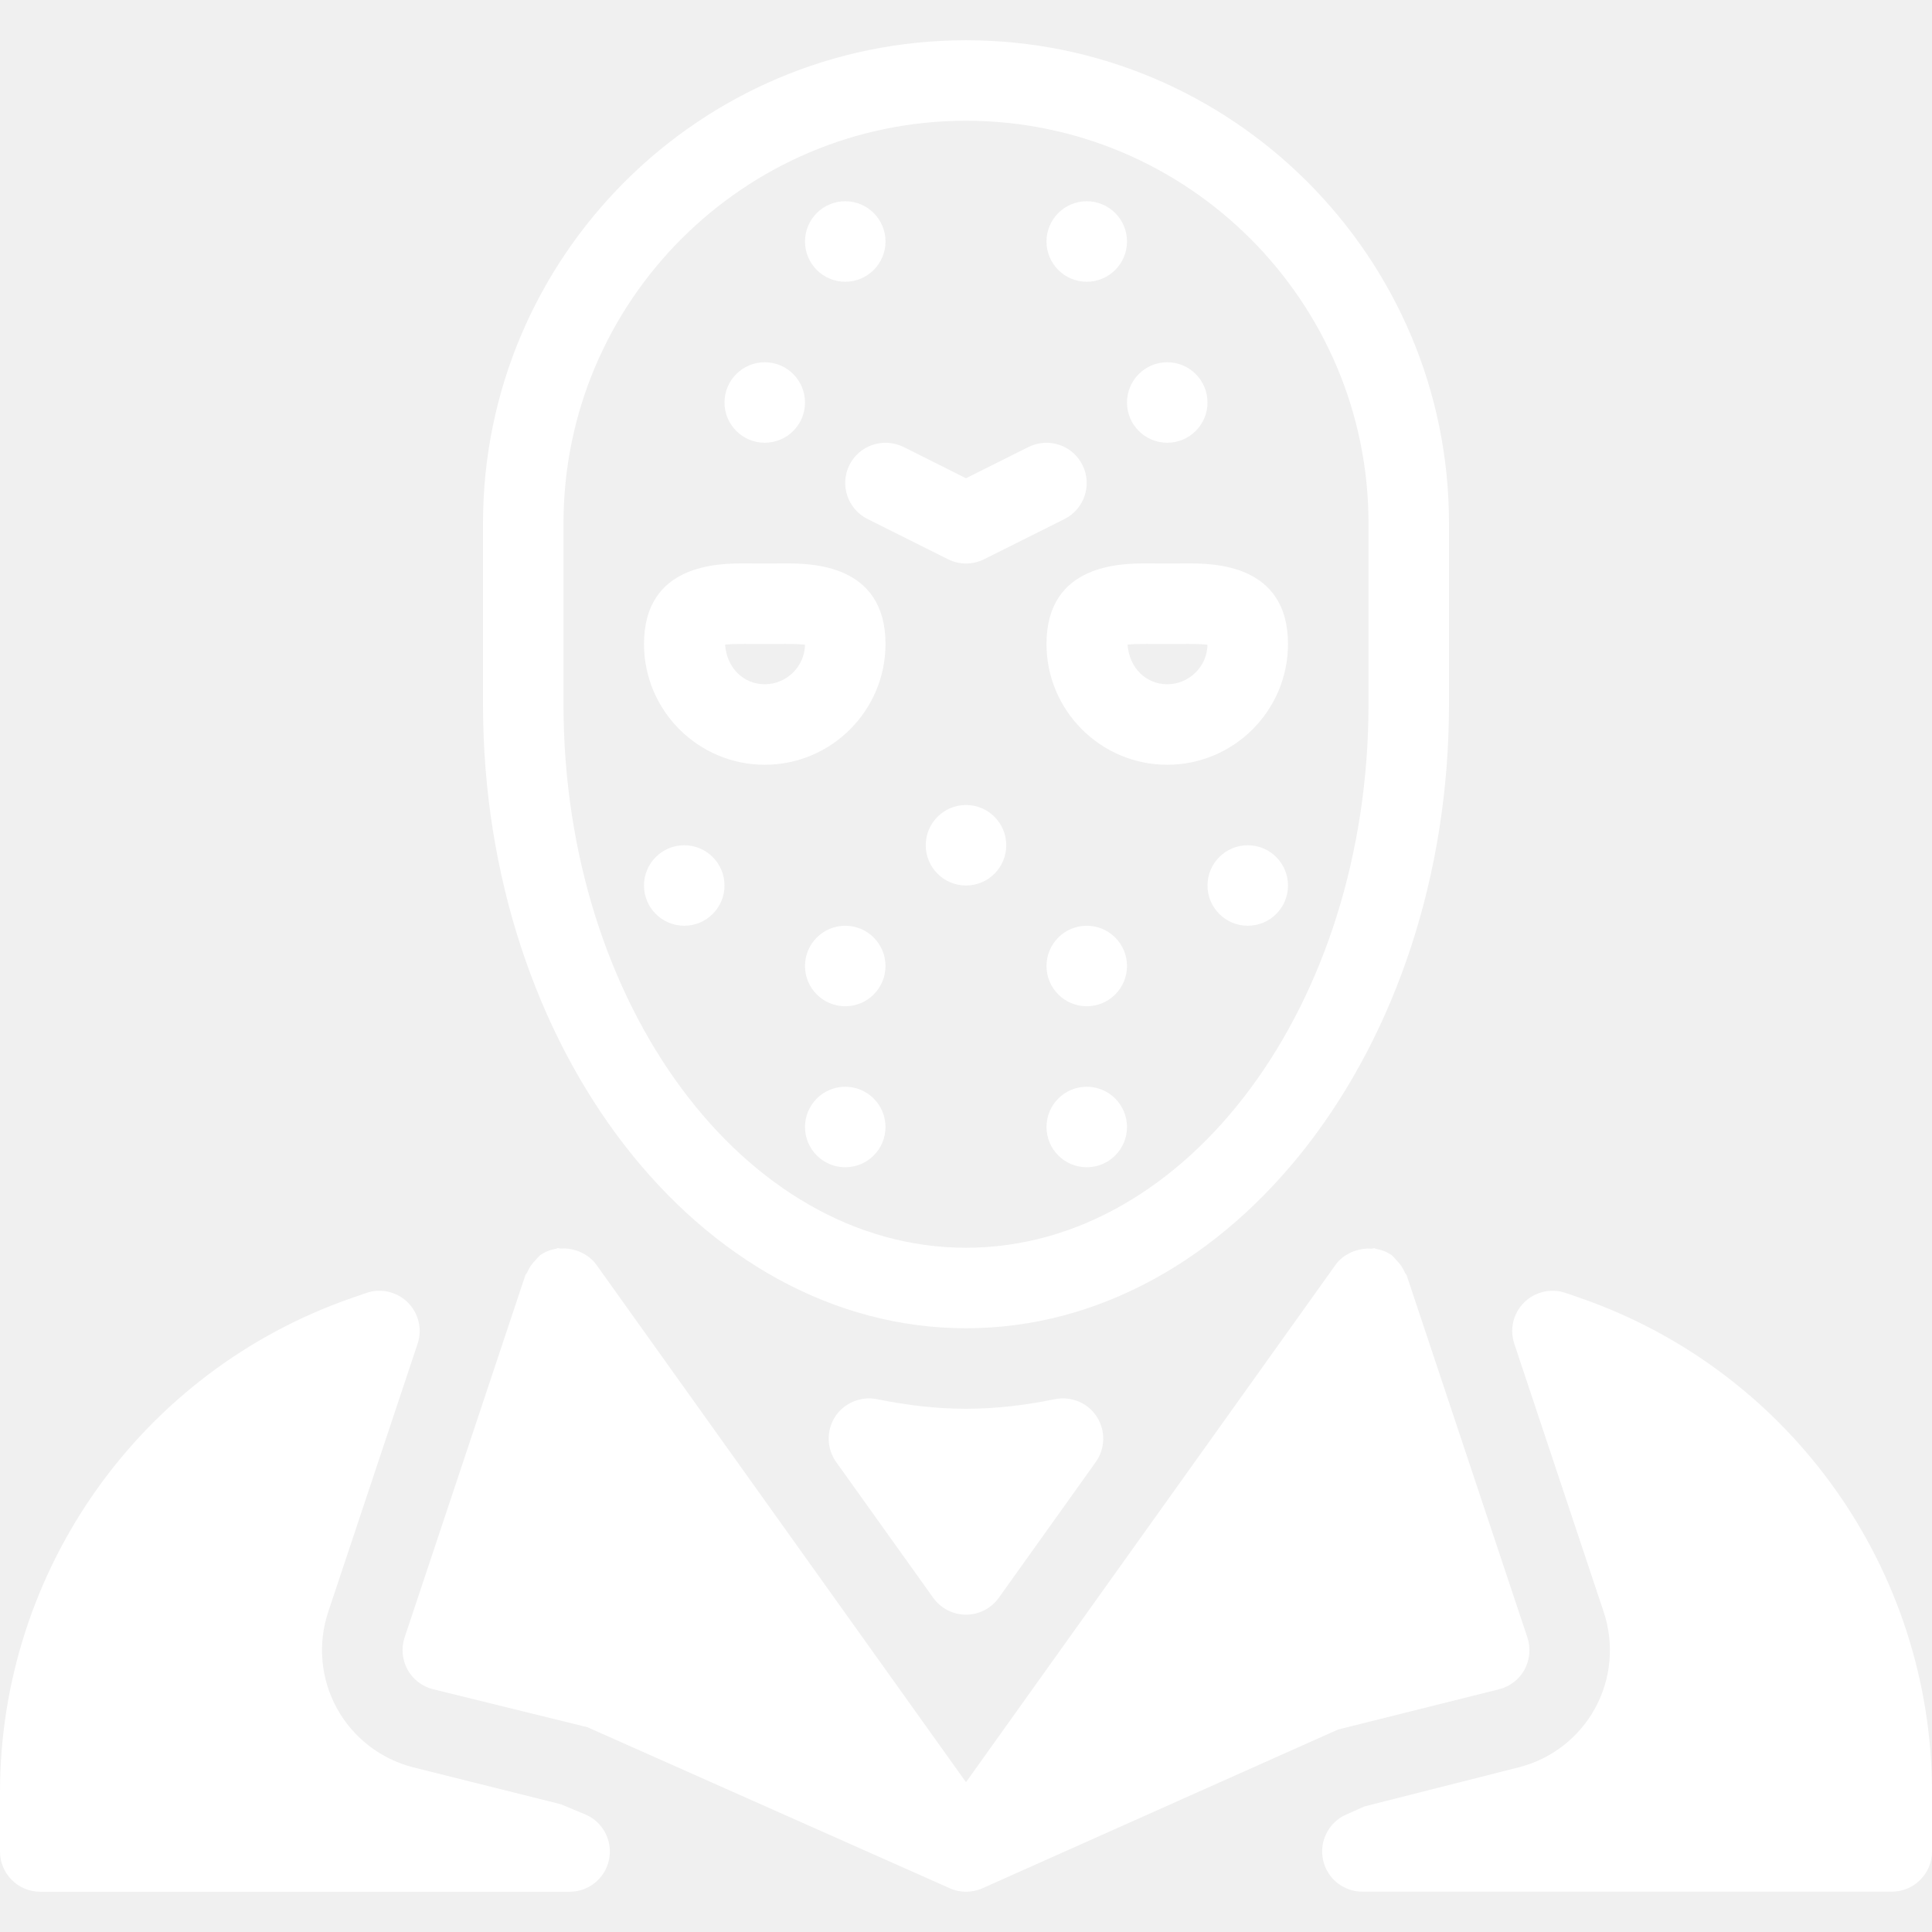
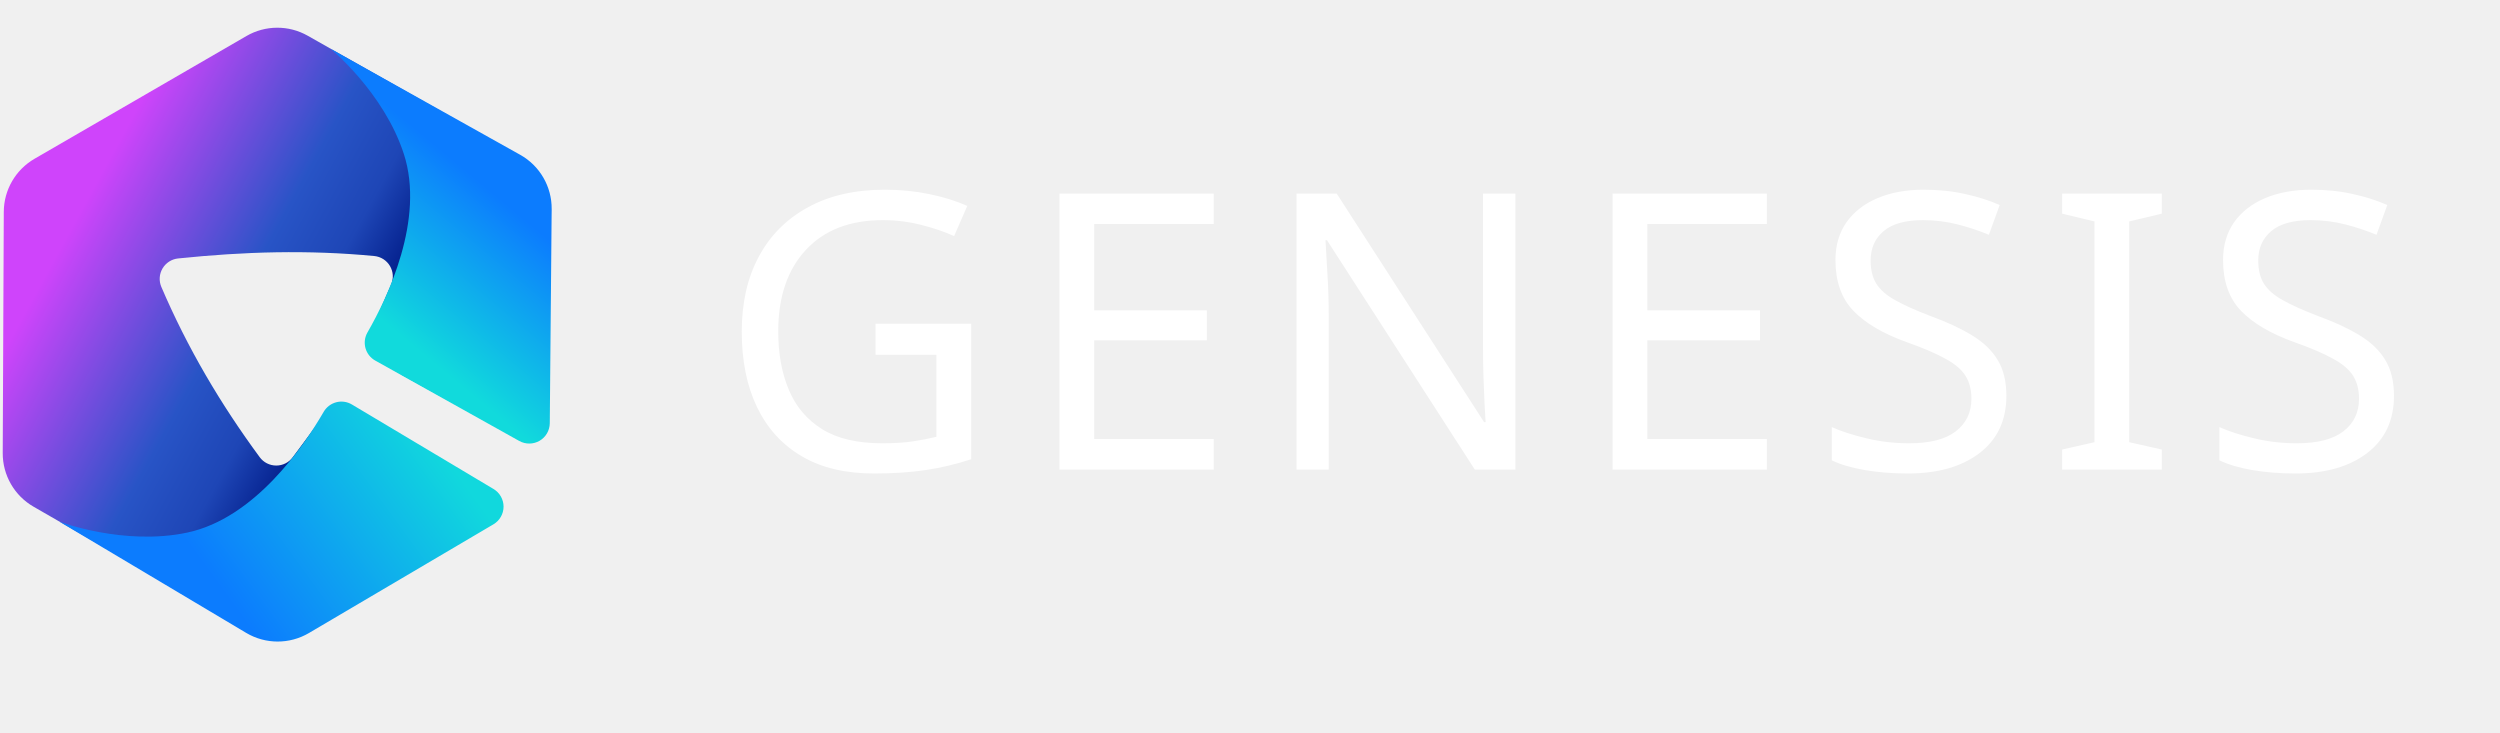
- <svg xmlns="http://www.w3.org/2000/svg" version="1.1" id="Capa_1" x="0px" y="0px" viewBox="0 0 512 512" style="enable-background:new 0 0 512 512;" xml:space="preserve" fill="#fff">
-   <g>
+ <svg xmlns="http://www.w3.org/2000/svg" width="181" height="53" viewBox="0 0 181 53">
+   <defs>
+     <linearGradient id="9yn3agkvka" x1="15.077%" x2="63.346%" y1="28.364%" y2="57.831%">
+       <stop offset="0%" stop-color="#CF44FB" />
+       <stop offset="57%" stop-color="#2854C6" />
+       <stop offset="79%" stop-color="#1E46B6" />
+       <stop offset="100%" stop-color="#001A86" />
+     </linearGradient>
+     <linearGradient id="2nwve05qcb" x1="41.074%" x2="62.374%" y1="77.006%" y2="31.374%">
+       <stop offset="0%" stop-color="#11DADC" />
+       <stop offset="100%" stop-color="#0C7CFE" />
+     </linearGradient>
+     <linearGradient id="l6ejdnt5ec" x1="49.223%" x2="53.147%" y1="92.158%" y2="26.372%">
+       <stop offset="0%" stop-color="#11D8DD" />
+       <stop offset="100%" stop-color="#0C7CFE" />
+     </linearGradient>
+   </defs>
+   <g fill="none" fill-rule="evenodd">
    <g>
-       <path d="M256,10.667c-70.592,0-128,57.408-128,128v48C128,277.824,185.408,352,256,352s128-74.176,128-165.333v-48    C384,68.075,326.592,10.667,256,10.667z M362.667,186.667c0,79.403-47.851,144-106.667,144s-106.667-64.597-106.667-144v-48    C149.333,79.851,197.184,32,256,32s106.667,47.851,106.667,106.667V186.667z" />
+       <g>
+         <text fill="#FFF" font-family="Basecoat-Regular, Basecoat" font-size="28" letter-spacing="1.6" transform="translate(-345 -20) translate(345 20)">
+           <tspan x="52" y="34">GENESIS</tspan>
+         </text>
+         <g>
+           <path fill="url(#9yn3agkvka)" d="M22.277.586c-1.376-.78-3.063-.772-4.432.02C14.042 2.81 6.302 7.294 2.497 9.497c-1.37.794-2.216 2.255-2.223 3.838L.197 30.803c-.007 1.601.845 3.083 2.233 3.882l15.317 8.818c1.393.802 3.11.791 4.494-.027l8.678-5.135c1.344-.795 2.172-2.236 2.182-3.798.01-1.56-.8-3.013-2.133-3.825l-4.877-2.971c-.938-.572-2.157-.334-2.812.549l-2.085 2.81c-.28.378-.724.601-1.195.6-.47 0-.914-.223-1.193-.602-2.84-3.855-5.237-7.919-7.126-12.334-.184-.433-.152-.929.087-1.334.24-.406.656-.675 1.125-.724 4.81-.497 9.403-.633 14.212-.175.47.047.892.317 1.131.725.24.408.27.907.083 1.342-.243.565-.52 1.202-.79 1.827-.762 1.76-.061 3.812 1.619 4.737l3.604 1.985c1.462.805 3.24.783 4.681-.058 1.442-.841 2.336-2.378 2.354-4.047l.11-9.83c.018-1.623-.848-3.127-2.26-3.928L22.278.586z" transform="translate(-345 -20) translate(345 20) translate(0 2)" />
+           <path fill="url(#2nwve05qcb)" d="M23.929 1.527s3.859 3.155 5.307 7.613c1.543 4.751-1.19 10.422-2.627 12.92-.2.345-.255.756-.15 1.14.105.385.36.712.709.906l10.426 5.82c.458.256 1.017.25 1.471-.013.453-.263.734-.747.739-1.271l.137-15.506c.014-1.628-.86-3.135-2.282-3.93L23.93 1.527z" transform="translate(-345 -20) translate(345 20) translate(0 2)" />
+           <g fill="url(#l6ejdnt5ec)" transform="translate(-345 -20) translate(345 20) translate(0 2) scale(1 -1) rotate(-60 -28.903 -21.528)">
+             <path d="M.036.112s3.859 3.155 5.307 7.612c1.543 4.752-1.19 10.423-2.627 12.921-.2.345-.255.755-.15 1.14.105.385.36.711.709.905L13.7 28.51c.458.256 1.017.251 1.471-.012.453-.264.734-.747.739-1.272l.137-15.506c.014-1.628-.86-3.134-2.282-3.929L.036.111z" />
+           </g>
+         </g>
+       </g>
    </g>
  </g>
-   <g>
-     <g>
-       <circle cx="256" cy="224" r="10.667" />
-     </g>
-   </g>
-   <g>
-     <g>
-       <circle cx="224" cy="256" r="10.667" />
-     </g>
-   </g>
-   <g>
-     <g>
-       <circle cx="181.333" cy="234.667" r="10.667" />
-     </g>
-   </g>
-   <g>
-     <g>
-       <circle cx="224" cy="298.667" r="10.667" />
-     </g>
-   </g>
-   <g>
-     <g>
-       <path d="M418.901,344.021l-3.947-1.365c-3.819-1.323-8.107-0.384-11.008,2.475c-2.923,2.859-3.925,7.104-2.645,10.965    l23.701,71.104c2.816,8.448,1.984,17.749-2.304,25.536c-4.267,7.787-11.648,13.483-20.267,15.637L361.6,478.72l-4.885,2.176    c-4.608,2.048-7.147,7.04-6.101,11.968c1.045,4.928,5.397,8.448,10.432,8.448h140.288c5.888,0,10.667-4.779,10.667-10.667v-15.659    C512,416.021,474.581,363.392,418.901,344.021z" />
-     </g>
-   </g>
-   <g>
-     <g>
-       <path d="M290.667,375.445c-2.389-3.691-6.784-5.504-11.093-4.651c-16.704,3.392-30.464,3.392-47.168,0    c-4.224-0.853-8.683,0.96-11.093,4.651c-2.368,3.669-2.261,8.448,0.277,12.011l25.728,35.989c2.027,2.795,5.248,4.459,8.683,4.459    s6.656-1.664,8.683-4.459l25.707-35.989C292.928,383.893,293.035,379.136,290.667,375.445z" />
-     </g>
-   </g>
-   <g>
-     <g>
-       <path d="M155.285,480.917l-6.656-2.773l-39.083-9.771c-8.619-2.176-16-7.872-20.267-15.659c-4.288-7.787-5.12-17.067-2.304-25.515    l23.701-71.104c1.28-3.861,0.277-8.107-2.645-10.965c-2.88-2.859-7.189-3.797-10.987-2.475l-3.925,1.365    C37.419,363.392,0,416.021,0,475.008v15.659c0,5.888,4.779,10.667,10.667,10.667h140.288c5.035,0,9.387-3.52,10.432-8.448    C162.432,487.957,159.893,482.965,155.285,480.917z" />
-     </g>
-   </g>
-   <g>
-     <g>
-       <path d="M404.779,433.963l-32-96c-0.085-0.256-0.341-0.405-0.448-0.661c-0.533-1.28-1.301-2.411-2.325-3.413    c-0.277-0.277-0.469-0.597-0.789-0.853c-0.128-0.107-0.213-0.277-0.341-0.363c-1.344-0.939-2.816-1.472-4.331-1.749    c-0.107-0.021-0.192-0.107-0.299-0.128c-0.277-0.043-0.512,0.128-0.789,0.107c-1.451-0.107-2.88,0.085-4.245,0.555    c-0.384,0.128-0.747,0.235-1.109,0.405c-1.579,0.747-3.029,1.749-4.139,3.285L256,472.299l-97.984-137.173    c-1.088-1.515-2.539-2.517-4.096-3.264c-0.427-0.213-0.811-0.32-1.237-0.469c-1.344-0.448-2.709-0.619-4.117-0.512    c-0.277,0.021-0.533-0.149-0.811-0.107c-0.107,0.021-0.192,0.107-0.299,0.128c-1.515,0.277-2.987,0.789-4.331,1.749    c-0.149,0.107-0.213,0.256-0.341,0.363c-0.32,0.256-0.512,0.576-0.789,0.853c-1.024,1.003-1.792,2.133-2.325,3.413    c-0.107,0.256-0.363,0.405-0.448,0.661l-32,96c-0.939,2.816-0.64,5.909,0.768,8.512c1.429,2.603,3.883,4.48,6.763,5.205    l40.917,10.069l96,42.667c1.387,0.64,2.88,0.939,4.331,0.939s2.944-0.299,4.331-0.917l94.251-42.069l42.667-10.667    c2.901-0.725,5.333-2.603,6.763-5.205C405.419,439.872,405.717,436.779,404.779,433.963z" />
-     </g>
-   </g>
-   <g>
-     <g>
-       <circle cx="288" cy="256" r="10.667" />
-     </g>
-   </g>
-   <g>
-     <g>
-       <circle cx="330.667" cy="234.667" r="10.667" />
-     </g>
-   </g>
-   <g>
-     <g>
-       <circle cx="288" cy="298.667" r="10.667" />
-     </g>
-   </g>
-   <g>
-     <g>
-       <circle cx="224" cy="64" r="10.667" />
-     </g>
-   </g>
-   <g>
-     <g>
-       <circle cx="202.667" cy="106.667" r="10.667" />
-     </g>
-   </g>
-   <g>
-     <g>
-       <circle cx="288" cy="64" r="10.667" />
-     </g>
-   </g>
-   <g>
-     <g>
-       <circle cx="309.333" cy="106.667" r="10.667" />
-     </g>
-   </g>
-   <g>
-     <g>
-       <path d="M208.107,149.312l-5.44,0.021l-5.44-0.021c-6.571,0-26.56,0-26.56,21.355c0,17.643,14.357,32,32,32    c17.643,0,32-14.357,32-32C234.667,149.312,214.656,149.312,208.107,149.312z M202.667,181.333    c-5.504,0-10.048-4.181-10.517-10.496c1.024-0.128,2.603-0.192,5.077-0.192l5.44,0.021l5.44-0.021    c2.581,0,4.203,0.085,5.227,0.213C213.227,176.64,208.469,181.333,202.667,181.333z" />
-     </g>
-   </g>
-   <g>
-     <g>
-       <path d="M314.773,149.312l-5.44,0.021l-5.44-0.021c-6.571,0-26.56,0-26.56,21.355c0,17.643,14.357,32,32,32    c17.643,0,32-14.357,32-32C341.333,149.312,321.323,149.312,314.773,149.312z M309.333,181.333    c-5.504,0-10.048-4.181-10.517-10.496c1.024-0.128,2.603-0.192,5.077-0.192l5.44,0.021l5.44-0.021    c2.581,0,4.203,0.085,5.227,0.213C319.893,176.64,315.136,181.333,309.333,181.333z" />
-     </g>
-   </g>
-   <g>
-     <g>
-       <path d="M286.869,123.243c-2.645-5.291-9.045-7.403-14.315-4.779L256,126.741l-16.576-8.299    c-5.269-2.581-11.648-0.512-14.315,4.779c-2.624,5.269-0.491,11.669,4.779,14.315l21.333,10.667    c1.515,0.747,3.157,1.131,4.779,1.131s3.264-0.384,4.757-1.109l21.333-10.667C287.36,134.912,289.493,128.512,286.869,123.243z" />
-     </g>
-   </g>
-   <g>
- </g>
-   <g>
- </g>
-   <g>
- </g>
-   <g>
- </g>
-   <g>
- </g>
-   <g>
- </g>
-   <g>
- </g>
-   <g>
- </g>
-   <g>
- </g>
-   <g>
- </g>
-   <g>
- </g>
-   <g>
- </g>
-   <g>
- </g>
-   <g>
- </g>
-   <g>
- </g>
</svg>
